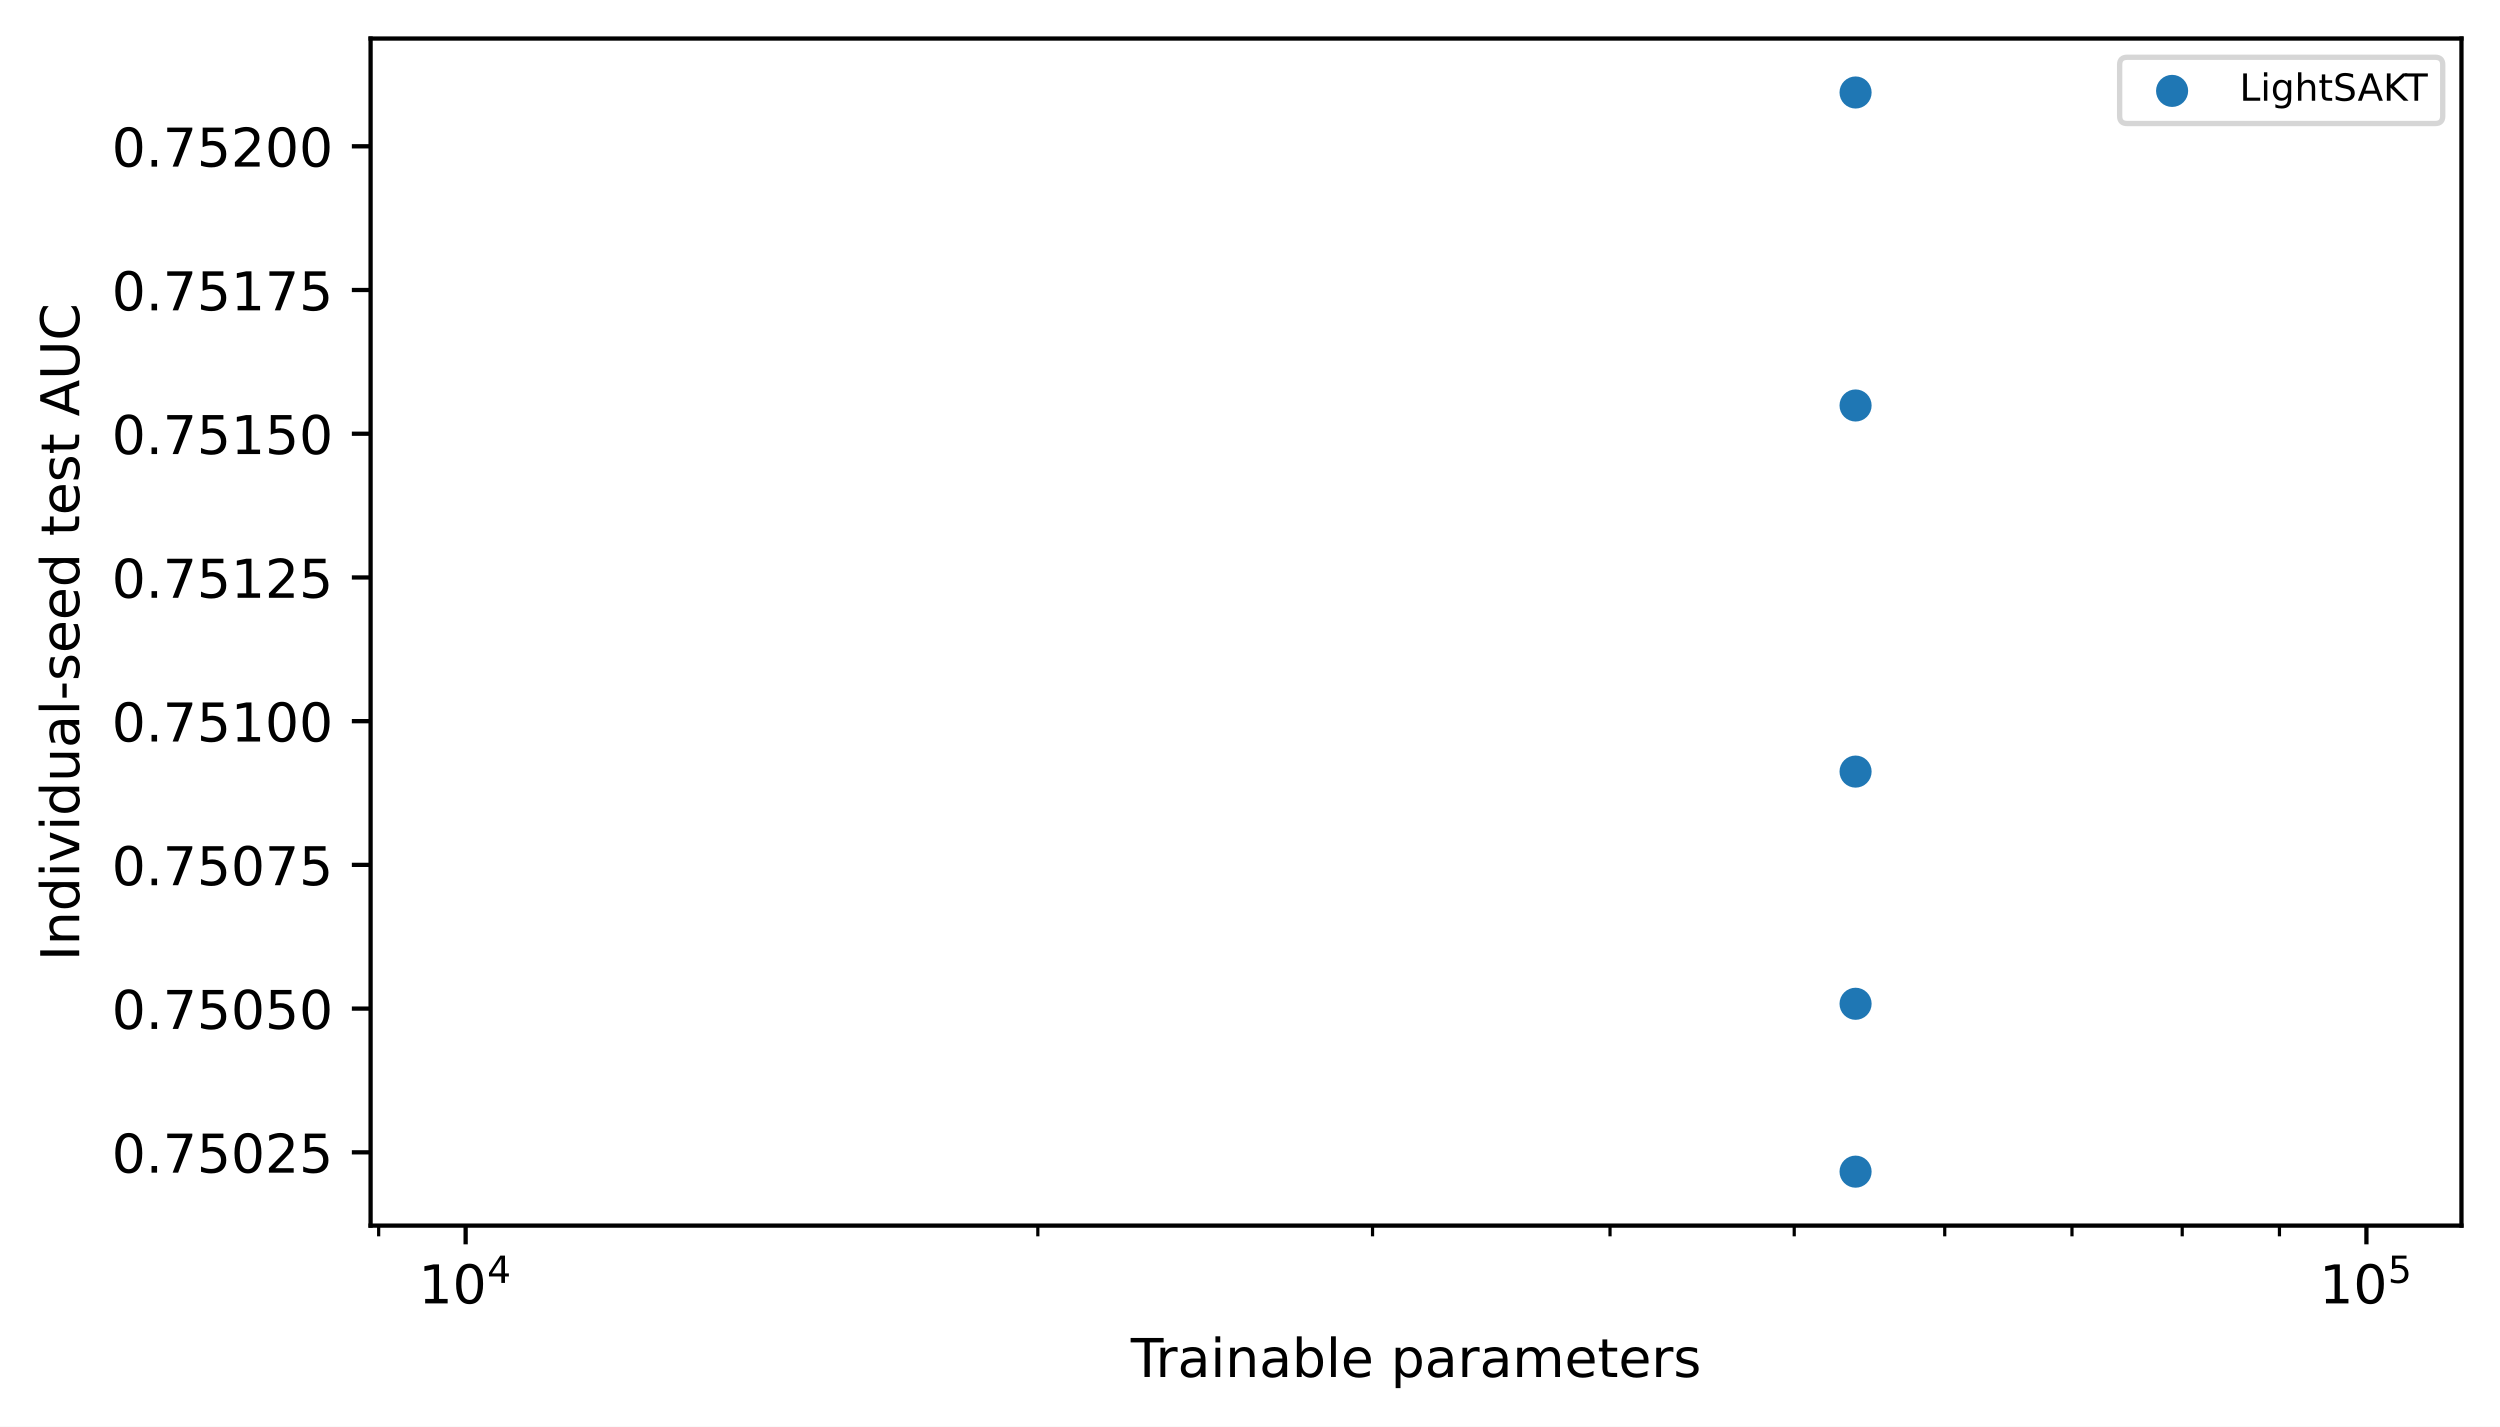
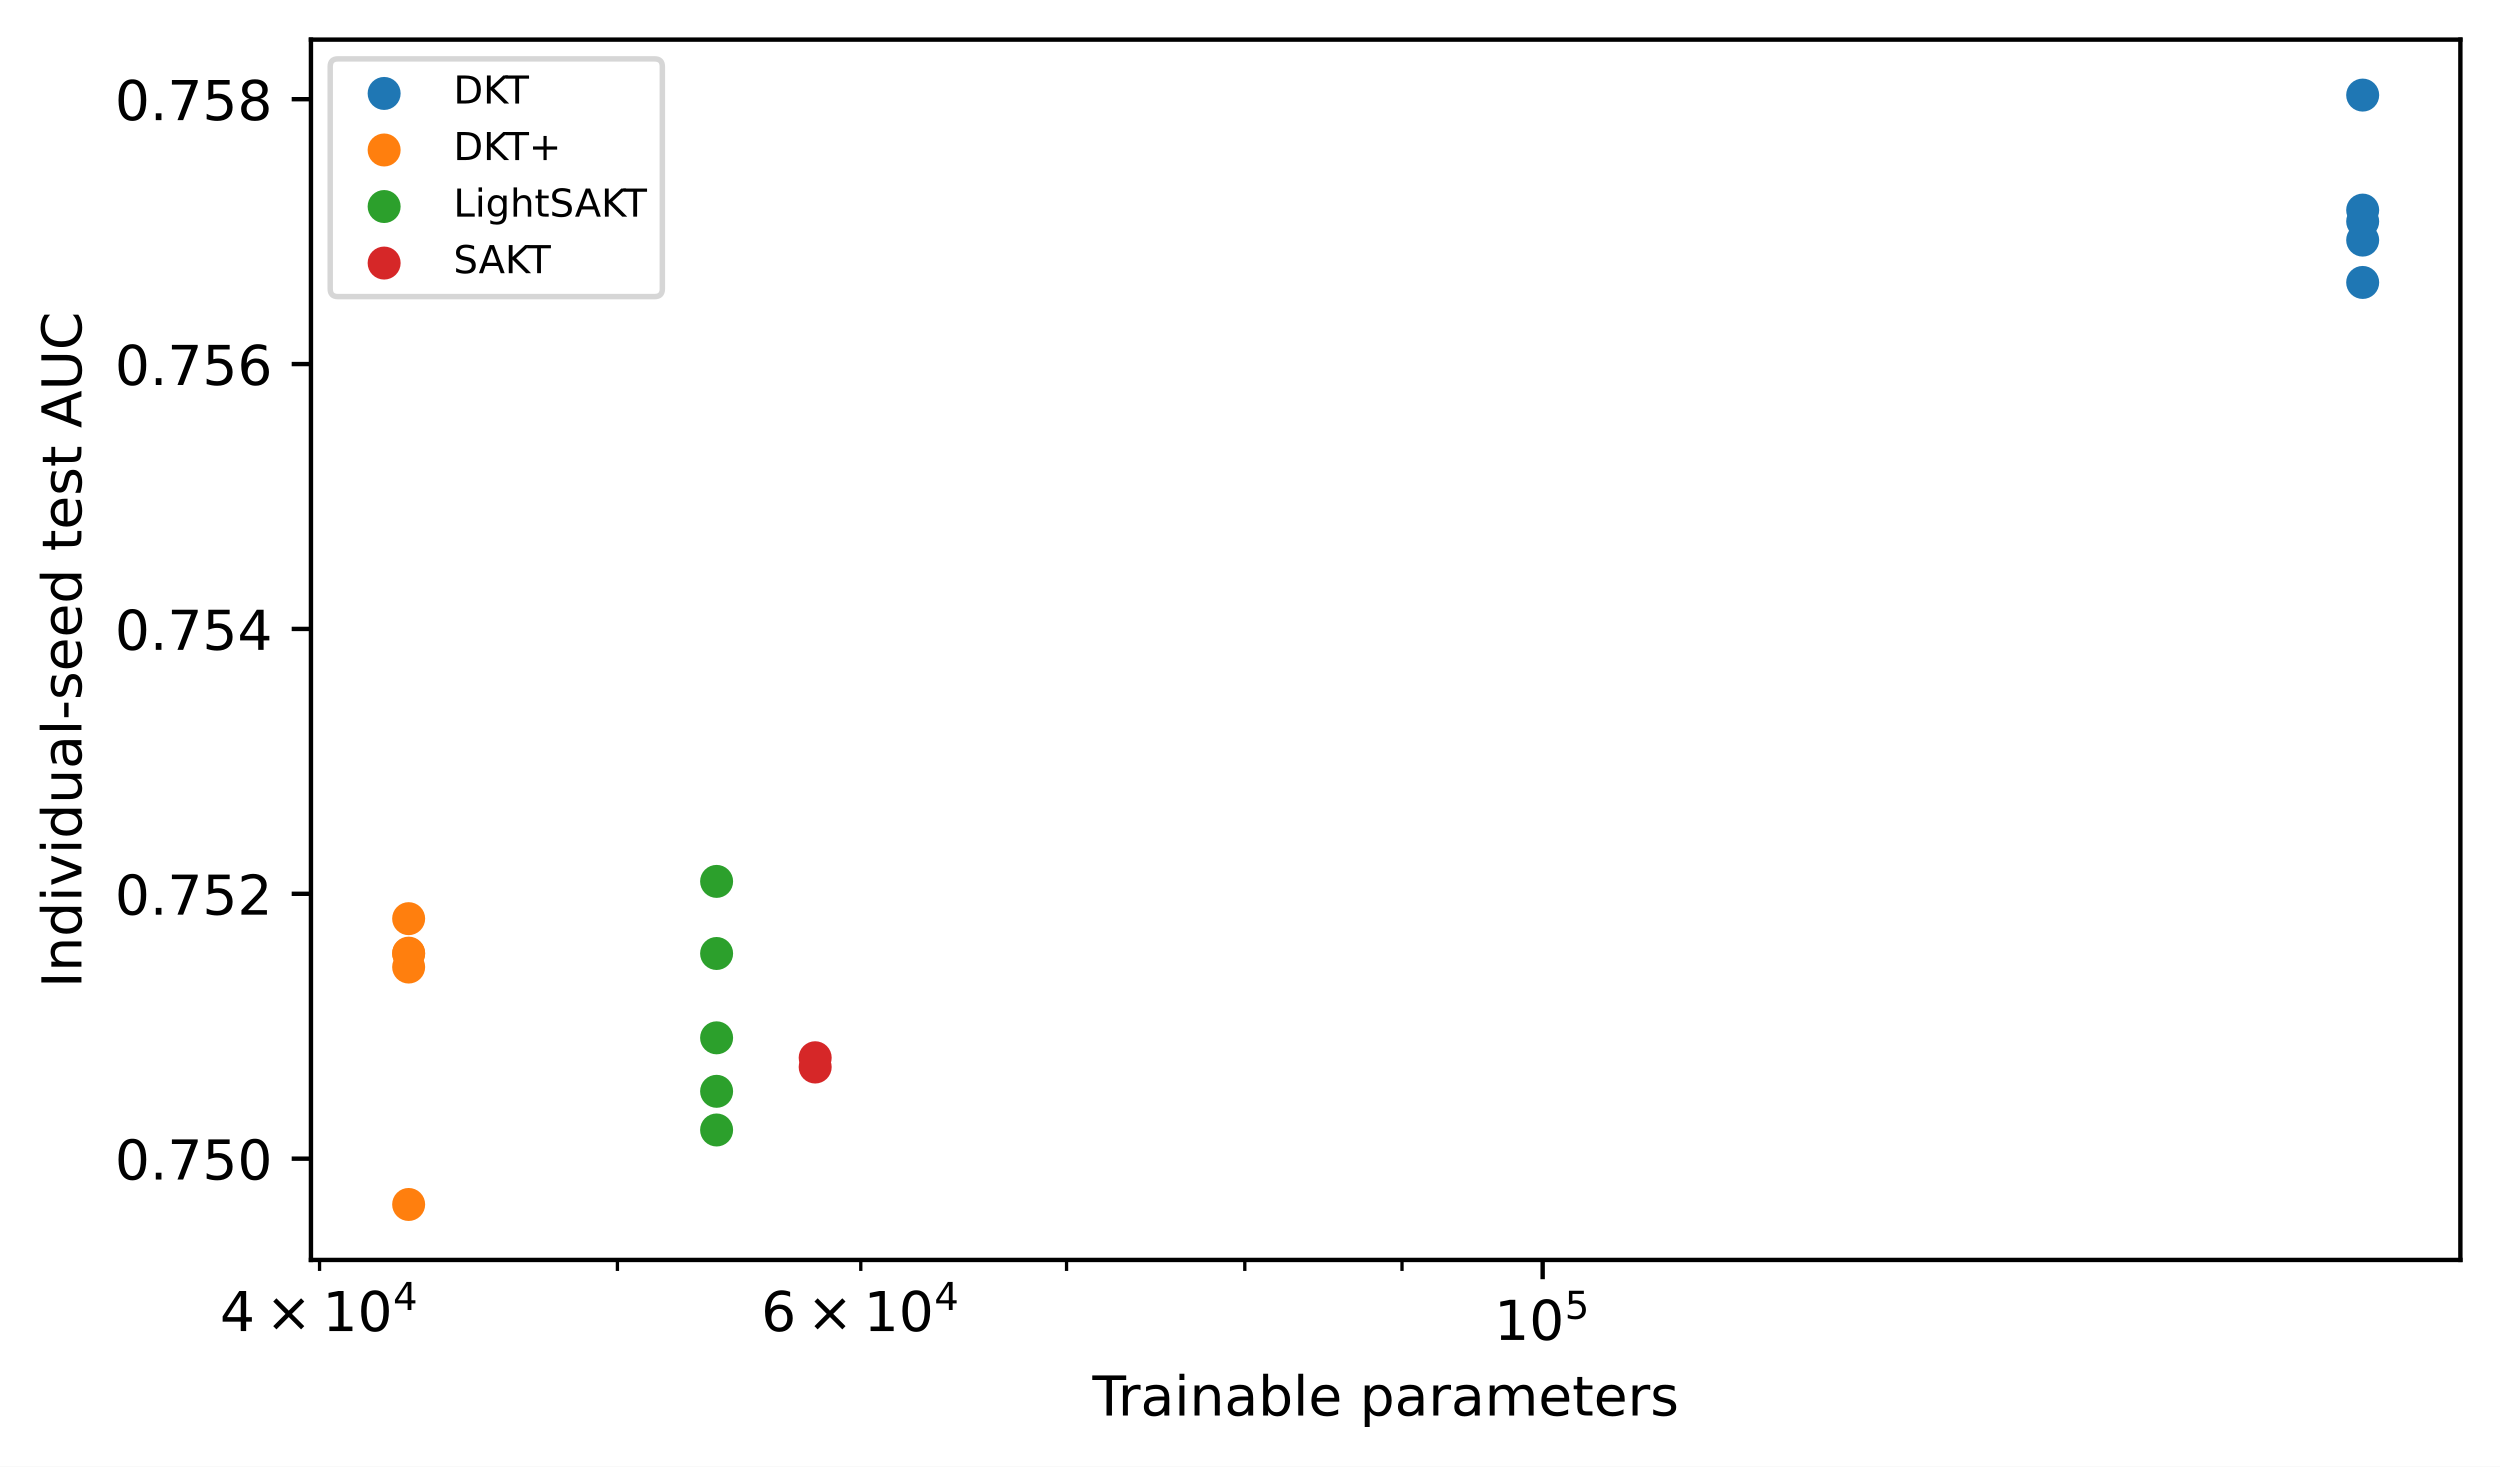
- <svg xmlns="http://www.w3.org/2000/svg" xmlns:xlink="http://www.w3.org/1999/xlink" width="467.031pt" height="266.516pt" viewBox="0 0 467.031 266.516" version="1.1">
+ <svg xmlns="http://www.w3.org/2000/svg" xmlns:xlink="http://www.w3.org/1999/xlink" width="454.306pt" height="266.516pt" viewBox="0 0 454.306 266.516" version="1.1">
  <defs>
    <style type="text/css">*{stroke-linejoin: round; stroke-linecap: butt}</style>
  </defs>
  <g id="figure_1">
    <g id="patch_1">
-       <path d="M 0 266.516  L 467.031 266.516  L 467.031 0  L 0 0  z " style="fill: #ffffff" />
+       <path d="M 0 266.516  L 454.306 266.516  L 454.306 0  L 0 0  z " style="fill: #ffffff" />
    </g>
    <g id="axes_1">
      <g id="patch_2">
-         <path d="M 69.231 228.96  L 459.831 228.96  L 459.831 7.2  L 69.231 7.2  z " style="fill: #ffffff" />
+         <path d="M 56.506 228.96  L 447.106 228.96  L 447.106 7.2  L 56.506 7.2  z " style="fill: #ffffff" />
      </g>
      <g id="PathCollection_1">
        <defs>
-           <path id="m6090d7ee4c" d="M 0 2.5  C 0.663 2.5 1.299 2.237 1.768 1.768  C 2.237 1.299 2.5 0.663 2.5 0  C 2.5 -0.663 2.237 -1.299 1.768 -1.768  C 1.299 -2.237 0.663 -2.5 0 -2.5  C -0.663 -2.5 -1.299 -2.237 -1.768 -1.768  C -2.237 -1.299 -2.5 -0.663 -2.5 0  C -2.5 0.663 -2.237 1.299 -1.768 1.768  C -1.299 2.237 -0.663 2.5 0 2.5  z " style="stroke: #1f77b4" />
+           <path id="mfbab435f60" d="M 0 2.5  C 0.663 2.5 1.299 2.237 1.768 1.768  C 2.237 1.299 2.5 0.663 2.5 0  C 2.5 -0.663 2.237 -1.299 1.768 -1.768  C 1.299 -2.237 0.663 -2.5 0 -2.5  C -0.663 -2.5 -1.299 -2.237 -1.768 -1.768  C -2.237 -1.299 -2.5 -0.663 -2.5 0  C -2.5 0.663 -2.237 1.299 -1.768 1.768  C -1.299 2.237 -0.663 2.5 0 2.5  z " style="stroke: #1f77b4" />
        </defs>
-         <g clip-path="url(#pd01a5310a4)">
-           <use xlink:href="#m6090d7ee4c" x="346.643" y="75.75" style="fill: #1f77b4; stroke: #1f77b4" />
-           <use xlink:href="#m6090d7ee4c" x="346.643" y="17.28" style="fill: #1f77b4; stroke: #1f77b4" />
-           <use xlink:href="#m6090d7ee4c" x="346.643" y="218.88" style="fill: #1f77b4; stroke: #1f77b4" />
-           <use xlink:href="#m6090d7ee4c" x="346.643" y="187.519" style="fill: #1f77b4; stroke: #1f77b4" />
-           <use xlink:href="#m6090d7ee4c" x="346.643" y="144.144" style="fill: #1f77b4; stroke: #1f77b4" />
+         <g clip-path="url(#pbedd3f8fd3)">
+           <use xlink:href="#mfbab435f60" x="429.352" y="43.633" style="fill: #1f77b4; stroke: #1f77b4" />
+           <use xlink:href="#mfbab435f60" x="429.352" y="40.242" style="fill: #1f77b4; stroke: #1f77b4" />
+           <use xlink:href="#mfbab435f60" x="429.352" y="38.179" style="fill: #1f77b4; stroke: #1f77b4" />
+           <use xlink:href="#mfbab435f60" x="429.352" y="51.328" style="fill: #1f77b4; stroke: #1f77b4" />
+           <use xlink:href="#mfbab435f60" x="429.352" y="17.28" style="fill: #1f77b4; stroke: #1f77b4" />
+         </g>
+       </g>
+       <g id="PathCollection_2">
+         <defs>
+           <path id="mbacae12f27" d="M 0 2.5  C 0.663 2.5 1.299 2.237 1.768 1.768  C 2.237 1.299 2.5 0.663 2.5 0  C 2.5 -0.663 2.237 -1.299 1.768 -1.768  C 1.299 -2.237 0.663 -2.5 0 -2.5  C -0.663 -2.5 -1.299 -2.237 -1.768 -1.768  C -2.237 -1.299 -2.5 -0.663 -2.5 0  C -2.5 0.663 -2.237 1.299 -1.768 1.768  C -1.299 2.237 -0.663 2.5 0 2.5  z " style="stroke: #ff7f0e" />
+         </defs>
+         <g clip-path="url(#pbedd3f8fd3)">
+           <use xlink:href="#mbacae12f27" x="74.261" y="173.31" style="fill: #ff7f0e; stroke: #ff7f0e" />
+           <use xlink:href="#mbacae12f27" x="74.261" y="175.735" style="fill: #ff7f0e; stroke: #ff7f0e" />
+           <use xlink:href="#mbacae12f27" x="74.261" y="218.88" style="fill: #ff7f0e; stroke: #ff7f0e" />
+           <use xlink:href="#mbacae12f27" x="74.261" y="166.941" style="fill: #ff7f0e; stroke: #ff7f0e" />
+           <use xlink:href="#mbacae12f27" x="74.261" y="173.207" style="fill: #ff7f0e; stroke: #ff7f0e" />
+         </g>
+       </g>
+       <g id="PathCollection_3">
+         <defs>
+           <path id="m1fd7dfcd92" d="M 0 2.5  C 0.663 2.5 1.299 2.237 1.768 1.768  C 2.237 1.299 2.5 0.663 2.5 0  C 2.5 -0.663 2.237 -1.299 1.768 -1.768  C 1.299 -2.237 0.663 -2.5 0 -2.5  C -0.663 -2.5 -1.299 -2.237 -1.768 -1.768  C -2.237 -1.299 -2.5 -0.663 -2.5 0  C -2.5 0.663 -2.237 1.299 -1.768 1.768  C -1.299 2.237 -0.663 2.5 0 2.5  z " style="stroke: #2ca02c" />
+         </defs>
+         <g clip-path="url(#pbedd3f8fd3)">
+           <use xlink:href="#m1fd7dfcd92" x="130.223" y="173.271" style="fill: #2ca02c; stroke: #2ca02c" />
+           <use xlink:href="#m1fd7dfcd92" x="130.223" y="160.169" style="fill: #2ca02c; stroke: #2ca02c" />
+           <use xlink:href="#m1fd7dfcd92" x="130.223" y="205.344" style="fill: #2ca02c; stroke: #2ca02c" />
+           <use xlink:href="#m1fd7dfcd92" x="130.223" y="198.317" style="fill: #2ca02c; stroke: #2ca02c" />
+           <use xlink:href="#m1fd7dfcd92" x="130.223" y="188.597" style="fill: #2ca02c; stroke: #2ca02c" />
+         </g>
+       </g>
+       <g id="PathCollection_4">
+         <defs>
+           <path id="m178b9fca23" d="M 0 2.5  C 0.663 2.5 1.299 2.237 1.768 1.768  C 2.237 1.299 2.5 0.663 2.5 0  C 2.5 -0.663 2.237 -1.299 1.768 -1.768  C 1.299 -2.237 0.663 -2.5 0 -2.5  C -0.663 -2.5 -1.299 -2.237 -1.768 -1.768  C -2.237 -1.299 -2.5 -0.663 -2.5 0  C -2.5 0.663 -2.237 1.299 -1.768 1.768  C -1.299 2.237 -0.663 2.5 0 2.5  z " style="stroke: #d62728" />
+         </defs>
+         <g clip-path="url(#pbedd3f8fd3)">
+           <use xlink:href="#m178b9fca23" x="148.137" y="193.902" style="fill: #d62728; stroke: #d62728" />
+           <use xlink:href="#m178b9fca23" x="148.137" y="192.216" style="fill: #d62728; stroke: #d62728" />
        </g>
      </g>
      <g id="matplotlib.axis_1">
        <g id="xtick_1">
          <g id="line2d_1">
            <defs>
-               <path id="m63c38b6887" d="M 0 0  L 0 3.5  " style="stroke: #000000; stroke-width: 0.8" />
-             </defs>
-             <g>
-               <use xlink:href="#m63c38b6887" x="86.986" y="228.96" style="stroke: #000000; stroke-width: 0.8" />
+               <path id="m3150264326" d="M 0 0  L 0 3.5  " style="stroke: #000000; stroke-width: 0.8" />
+             </defs>
+             <g>
+               <use xlink:href="#m3150264326" x="280.335" y="228.96" style="stroke: #000000; stroke-width: 0.8" />
            </g>
          </g>
          <g id="text_1">
-             <g transform="translate(78.18579 243.5584) scale(0.1 -0.1)">
+             <g transform="translate(271.5347 243.5584) scale(0.1 -0.1)">
              <defs>
                <path id="DejaVuSans-31" d="M 794 531  L 1825 531  L 1825 4091  L 703 3866  L 703 4441  L 1819 4666  L 2450 4666  L 2450 531  L 3481 531  L 3481 0  L 794 0  L 794 531  z " transform="scale(0.015625)" />
                <path id="DejaVuSans-30" d="M 2034 4250  Q 1547 4250 1301 3770  Q 1056 3291 1056 2328  Q 1056 1369 1301 889  Q 1547 409 2034 409  Q 2525 409 2770 889  Q 3016 1369 3016 2328  Q 3016 3291 2770 3770  Q 2525 4250 2034 4250  z M 2034 4750  Q 2819 4750 3233 4129  Q 3647 3509 3647 2328  Q 3647 1150 3233 529  Q 2819 -91 2034 -91  Q 1250 -91 836 529  Q 422 1150 422 2328  Q 422 3509 836 4129  Q 1250 4750 2034 4750  z " transform="scale(0.015625)" />
-                 <path id="DejaVuSans-34" d="M 2419 4116  L 825 1625  L 2419 1625  L 2419 4116  z M 2253 4666  L 3047 4666  L 3047 1625  L 3713 1625  L 3713 1100  L 3047 1100  L 3047 0  L 2419 0  L 2419 1100  L 313 1100  L 313 1709  L 2253 4666  z " transform="scale(0.015625)" />
-               </defs>
-               <use xlink:href="#DejaVuSans-31" transform="translate(0 0.684375)" />
-               <use xlink:href="#DejaVuSans-30" transform="translate(63.62305 0.684375)" />
-               <use xlink:href="#DejaVuSans-34" transform="translate(128.2031 38.96563) scale(0.7)" />
-             </g>
-           </g>
-         </g>
-         <g id="xtick_2">
-           <g id="line2d_2">
-             <g>
-               <use xlink:href="#m63c38b6887" x="442.077" y="228.96" style="stroke: #000000; stroke-width: 0.8" />
-             </g>
-           </g>
-           <g id="text_2">
-             <g transform="translate(433.2767 243.5584) scale(0.1 -0.1)">
-               <defs>
                <path id="DejaVuSans-35" d="M 691 4666  L 3169 4666  L 3169 4134  L 1269 4134  L 1269 2991  Q 1406 3038 1543 3061  Q 1681 3084 1819 3084  Q 2600 3084 3056 2656  Q 3513 2228 3513 1497  Q 3513 744 3044 326  Q 2575 -91 1722 -91  Q 1428 -91 1123 -41  Q 819 9 494 109  L 494 744  Q 775 591 1075 516  Q 1375 441 1709 441  Q 2250 441 2565 725  Q 2881 1009 2881 1497  Q 2881 1984 2565 2268  Q 2250 2553 1709 2553  Q 1456 2553 1204 2497  Q 953 2441 691 2322  L 691 4666  z " transform="scale(0.015625)" />
              </defs>
              <use xlink:href="#DejaVuSans-31" transform="translate(0 0.684375)" />
              <use xlink:href="#DejaVuSans-30" transform="translate(63.62305 0.684375)" />
              <use xlink:href="#DejaVuSans-35" transform="translate(128.2031 38.96563) scale(0.7)" />
            </g>
          </g>
        </g>
+         <g id="xtick_2">
+           <g id="line2d_2">
+             <defs>
+               <path id="m721f9c1bfa" d="M 0 0  L 0 2  " style="stroke: #000000; stroke-width: 0.6" />
+             </defs>
+             <g>
+               <use xlink:href="#m721f9c1bfa" x="58.07" y="228.96" style="stroke: #000000; stroke-width: 0.6" />
+             </g>
+           </g>
+           <g id="text_2">
+             <g transform="translate(39.96997 241.9584) scale(0.1 -0.1)">
+               <defs>
+                 <path id="DejaVuSans-34" d="M 2419 4116  L 825 1625  L 2419 1625  L 2419 4116  z M 2253 4666  L 3047 4666  L 3047 1625  L 3713 1625  L 3713 1100  L 3047 1100  L 3047 0  L 2419 0  L 2419 1100  L 313 1100  L 313 1709  L 2253 4666  z " transform="scale(0.015625)" />
+                 <path id="DejaVuSans-d7" d="M 4488 3438  L 3059 2003  L 4488 575  L 4116 197  L 2681 1631  L 1247 197  L 878 575  L 2303 2003  L 878 3438  L 1247 3816  L 2681 2381  L 4116 3816  L 4488 3438  z " transform="scale(0.015625)" />
+               </defs>
+               <use xlink:href="#DejaVuSans-34" transform="translate(0 0.684375)" />
+               <use xlink:href="#DejaVuSans-d7" transform="translate(83.10547 0.684375)" />
+               <use xlink:href="#DejaVuSans-31" transform="translate(186.377 0.684375)" />
+               <use xlink:href="#DejaVuSans-30" transform="translate(250 0.684375)" />
+               <use xlink:href="#DejaVuSans-34" transform="translate(314.5801 38.96563) scale(0.7)" />
+             </g>
+           </g>
+         </g>
        <g id="xtick_3">
          <g id="line2d_3">
-             <defs>
-               <path id="m27be808887" d="M 0 0  L 0 2  " style="stroke: #000000; stroke-width: 0.6" />
-             </defs>
-             <g>
-               <use xlink:href="#m27be808887" x="70.738" y="228.96" style="stroke: #000000; stroke-width: 0.6" />
+             <g>
+               <use xlink:href="#m721f9c1bfa" x="112.198" y="228.96" style="stroke: #000000; stroke-width: 0.6" />
            </g>
          </g>
        </g>
        <g id="xtick_4">
          <g id="line2d_4">
            <g>
-               <use xlink:href="#m27be808887" x="193.879" y="228.96" style="stroke: #000000; stroke-width: 0.6" />
+               <use xlink:href="#m721f9c1bfa" x="156.424" y="228.96" style="stroke: #000000; stroke-width: 0.6" />
+             </g>
+           </g>
+           <g id="text_3">
+             <g transform="translate(138.3237 241.9584) scale(0.1 -0.1)">
+               <defs>
+                 <path id="DejaVuSans-36" d="M 2113 2584  Q 1688 2584 1439 2293  Q 1191 2003 1191 1497  Q 1191 994 1439 701  Q 1688 409 2113 409  Q 2538 409 2786 701  Q 3034 994 3034 1497  Q 3034 2003 2786 2293  Q 2538 2584 2113 2584  z M 3366 4563  L 3366 3988  Q 3128 4100 2886 4159  Q 2644 4219 2406 4219  Q 1781 4219 1451 3797  Q 1122 3375 1075 2522  Q 1259 2794 1537 2939  Q 1816 3084 2150 3084  Q 2853 3084 3261 2657  Q 3669 2231 3669 1497  Q 3669 778 3244 343  Q 2819 -91 2113 -91  Q 1303 -91 875 529  Q 447 1150 447 2328  Q 447 3434 972 4092  Q 1497 4750 2381 4750  Q 2619 4750 2861 4703  Q 3103 4656 3366 4563  z " transform="scale(0.015625)" />
+               </defs>
+               <use xlink:href="#DejaVuSans-36" transform="translate(0 0.684375)" />
+               <use xlink:href="#DejaVuSans-d7" transform="translate(83.10547 0.684375)" />
+               <use xlink:href="#DejaVuSans-31" transform="translate(186.377 0.684375)" />
+               <use xlink:href="#DejaVuSans-30" transform="translate(250 0.684375)" />
+               <use xlink:href="#DejaVuSans-34" transform="translate(314.5801 38.96563) scale(0.7)" />
            </g>
          </g>
        </g>
        <g id="xtick_5">
          <g id="line2d_5">
            <g>
-               <use xlink:href="#m27be808887" x="256.407" y="228.96" style="stroke: #000000; stroke-width: 0.6" />
+               <use xlink:href="#m721f9c1bfa" x="193.816" y="228.96" style="stroke: #000000; stroke-width: 0.6" />
            </g>
          </g>
        </g>
        <g id="xtick_6">
          <g id="line2d_6">
            <g>
-               <use xlink:href="#m27be808887" x="300.772" y="228.96" style="stroke: #000000; stroke-width: 0.6" />
+               <use xlink:href="#m721f9c1bfa" x="226.207" y="228.96" style="stroke: #000000; stroke-width: 0.6" />
            </g>
          </g>
        </g>
        <g id="xtick_7">
          <g id="line2d_7">
            <g>
-               <use xlink:href="#m27be808887" x="335.184" y="228.96" style="stroke: #000000; stroke-width: 0.6" />
-             </g>
-           </g>
-         </g>
-         <g id="xtick_8">
-           <g id="line2d_8">
-             <g>
-               <use xlink:href="#m27be808887" x="363.3" y="228.96" style="stroke: #000000; stroke-width: 0.6" />
-             </g>
-           </g>
-         </g>
-         <g id="xtick_9">
-           <g id="line2d_9">
-             <g>
-               <use xlink:href="#m27be808887" x="387.072" y="228.96" style="stroke: #000000; stroke-width: 0.6" />
-             </g>
-           </g>
-         </g>
-         <g id="xtick_10">
-           <g id="line2d_10">
-             <g>
-               <use xlink:href="#m27be808887" x="407.665" y="228.96" style="stroke: #000000; stroke-width: 0.6" />
-             </g>
-           </g>
-         </g>
-         <g id="xtick_11">
-           <g id="line2d_11">
-             <g>
-               <use xlink:href="#m27be808887" x="425.829" y="228.96" style="stroke: #000000; stroke-width: 0.6" />
-             </g>
-           </g>
-         </g>
-         <g id="text_3">
-           <g transform="translate(211.243 257.2366) scale(0.1 -0.1)">
+               <use xlink:href="#m721f9c1bfa" x="254.777" y="228.96" style="stroke: #000000; stroke-width: 0.6" />
+             </g>
+           </g>
+         </g>
+         <g id="text_4">
+           <g transform="translate(198.518 257.2366) scale(0.1 -0.1)">
            <defs>
              <path id="DejaVuSans-54" d="M -19 4666  L 3928 4666  L 3928 4134  L 2272 4134  L 2272 0  L 1638 0  L 1638 4134  L -19 4134  L -19 4666  z " transform="scale(0.015625)" />
              <path id="DejaVuSans-72" d="M 2631 2963  Q 2534 3019 2420 3045  Q 2306 3072 2169 3072  Q 1681 3072 1420 2755  Q 1159 2438 1159 1844  L 1159 0  L 581 0  L 581 3500  L 1159 3500  L 1159 2956  Q 1341 3275 1631 3429  Q 1922 3584 2338 3584  Q 2397 3584 2469 3576  Q 2541 3569 2628 3553  L 2631 2963  z " transform="scale(0.015625)" />
              <path id="DejaVuSans-61" d="M 2194 1759  Q 1497 1759 1228 1600  Q 959 1441 959 1056  Q 959 750 1161 570  Q 1363 391 1709 391  Q 2188 391 2477 730  Q 2766 1069 2766 1631  L 2766 1759  L 2194 1759  z M 3341 1997  L 3341 0  L 2766 0  L 2766 531  Q 2569 213 2275 61  Q 1981 -91 1556 -91  Q 1019 -91 701 211  Q 384 513 384 1019  Q 384 1609 779 1909  Q 1175 2209 1959 2209  L 2766 2209  L 2766 2266  Q 2766 2663 2505 2880  Q 2244 3097 1772 3097  Q 1472 3097 1187 3025  Q 903 2953 641 2809  L 641 3341  Q 956 3463 1253 3523  Q 1550 3584 1831 3584  Q 2591 3584 2966 3190  Q 3341 2797 3341 1997  z " transform="scale(0.015625)" />
              <path id="DejaVuSans-69" d="M 603 3500  L 1178 3500  L 1178 0  L 603 0  L 603 3500  z M 603 4863  L 1178 4863  L 1178 4134  L 603 4134  L 603 4863  z " transform="scale(0.015625)" />
              <path id="DejaVuSans-6e" d="M 3513 2113  L 3513 0  L 2938 0  L 2938 2094  Q 2938 2591 2744 2837  Q 2550 3084 2163 3084  Q 1697 3084 1428 2787  Q 1159 2491 1159 1978  L 1159 0  L 581 0  L 581 3500  L 1159 3500  L 1159 2956  Q 1366 3272 1645 3428  Q 1925 3584 2291 3584  Q 2894 3584 3203 3211  Q 3513 2838 3513 2113  z " transform="scale(0.015625)" />
              <path id="DejaVuSans-62" d="M 3116 1747  Q 3116 2381 2855 2742  Q 2594 3103 2138 3103  Q 1681 3103 1420 2742  Q 1159 2381 1159 1747  Q 1159 1113 1420 752  Q 1681 391 2138 391  Q 2594 391 2855 752  Q 3116 1113 3116 1747  z M 1159 2969  Q 1341 3281 1617 3432  Q 1894 3584 2278 3584  Q 2916 3584 3314 3078  Q 3713 2572 3713 1747  Q 3713 922 3314 415  Q 2916 -91 2278 -91  Q 1894 -91 1617 61  Q 1341 213 1159 525  L 1159 0  L 581 0  L 581 4863  L 1159 4863  L 1159 2969  z " transform="scale(0.015625)" />
              <path id="DejaVuSans-6c" d="M 603 4863  L 1178 4863  L 1178 0  L 603 0  L 603 4863  z " transform="scale(0.015625)" />
              <path id="DejaVuSans-65" d="M 3597 1894  L 3597 1613  L 953 1613  Q 991 1019 1311 708  Q 1631 397 2203 397  Q 2534 397 2845 478  Q 3156 559 3463 722  L 3463 178  Q 3153 47 2828 -22  Q 2503 -91 2169 -91  Q 1331 -91 842 396  Q 353 884 353 1716  Q 353 2575 817 3079  Q 1281 3584 2069 3584  Q 2775 3584 3186 3129  Q 3597 2675 3597 1894  z M 3022 2063  Q 3016 2534 2758 2815  Q 2500 3097 2075 3097  Q 1594 3097 1305 2825  Q 1016 2553 972 2059  L 3022 2063  z " transform="scale(0.015625)" />
              <path id="DejaVuSans-20" transform="scale(0.015625)" />
              <path id="DejaVuSans-70" d="M 1159 525  L 1159 -1331  L 581 -1331  L 581 3500  L 1159 3500  L 1159 2969  Q 1341 3281 1617 3432  Q 1894 3584 2278 3584  Q 2916 3584 3314 3078  Q 3713 2572 3713 1747  Q 3713 922 3314 415  Q 2916 -91 2278 -91  Q 1894 -91 1617 61  Q 1341 213 1159 525  z M 3116 1747  Q 3116 2381 2855 2742  Q 2594 3103 2138 3103  Q 1681 3103 1420 2742  Q 1159 2381 1159 1747  Q 1159 1113 1420 752  Q 1681 391 2138 391  Q 2594 391 2855 752  Q 3116 1113 3116 1747  z " transform="scale(0.015625)" />
              <path id="DejaVuSans-6d" d="M 3328 2828  Q 3544 3216 3844 3400  Q 4144 3584 4550 3584  Q 5097 3584 5394 3201  Q 5691 2819 5691 2113  L 5691 0  L 5113 0  L 5113 2094  Q 5113 2597 4934 2840  Q 4756 3084 4391 3084  Q 3944 3084 3684 2787  Q 3425 2491 3425 1978  L 3425 0  L 2847 0  L 2847 2094  Q 2847 2600 2669 2842  Q 2491 3084 2119 3084  Q 1678 3084 1418 2786  Q 1159 2488 1159 1978  L 1159 0  L 581 0  L 581 3500  L 1159 3500  L 1159 2956  Q 1356 3278 1631 3431  Q 1906 3584 2284 3584  Q 2666 3584 2933 3390  Q 3200 3197 3328 2828  z " transform="scale(0.015625)" />
              <path id="DejaVuSans-74" d="M 1172 4494  L 1172 3500  L 2356 3500  L 2356 3053  L 1172 3053  L 1172 1153  Q 1172 725 1289 603  Q 1406 481 1766 481  L 2356 481  L 2356 0  L 1766 0  Q 1100 0 847 248  Q 594 497 594 1153  L 594 3053  L 172 3053  L 172 3500  L 594 3500  L 594 4494  L 1172 4494  z " transform="scale(0.015625)" />
              <path id="DejaVuSans-73" d="M 2834 3397  L 2834 2853  Q 2591 2978 2328 3040  Q 2066 3103 1784 3103  Q 1356 3103 1142 2972  Q 928 2841 928 2578  Q 928 2378 1081 2264  Q 1234 2150 1697 2047  L 1894 2003  Q 2506 1872 2764 1633  Q 3022 1394 3022 966  Q 3022 478 2636 193  Q 2250 -91 1575 -91  Q 1294 -91 989 -36  Q 684 19 347 128  L 347 722  Q 666 556 975 473  Q 1284 391 1588 391  Q 1994 391 2212 530  Q 2431 669 2431 922  Q 2431 1156 2273 1281  Q 2116 1406 1581 1522  L 1381 1569  Q 847 1681 609 1914  Q 372 2147 372 2553  Q 372 3047 722 3315  Q 1072 3584 1716 3584  Q 2034 3584 2315 3537  Q 2597 3491 2834 3397  z " transform="scale(0.015625)" />
            </defs>
            <use xlink:href="#DejaVuSans-54" />
            <use xlink:href="#DejaVuSans-72" x="46.334" />
            <use xlink:href="#DejaVuSans-61" x="87.447" />
            <use xlink:href="#DejaVuSans-69" x="148.727" />
            <use xlink:href="#DejaVuSans-6e" x="176.51" />
            <use xlink:href="#DejaVuSans-61" x="239.889" />
            <use xlink:href="#DejaVuSans-62" x="301.168" />
            <use xlink:href="#DejaVuSans-6c" x="364.645" />
            <use xlink:href="#DejaVuSans-65" x="392.428" />
            <use xlink:href="#DejaVuSans-20" x="453.951" />
            <use xlink:href="#DejaVuSans-70" x="485.738" />
            <use xlink:href="#DejaVuSans-61" x="549.215" />
            <use xlink:href="#DejaVuSans-72" x="610.494" />
            <use xlink:href="#DejaVuSans-61" x="651.607" />
            <use xlink:href="#DejaVuSans-6d" x="712.887" />
            <use xlink:href="#DejaVuSans-65" x="810.299" />
            <use xlink:href="#DejaVuSans-74" x="871.822" />
            <use xlink:href="#DejaVuSans-65" x="911.031" />
            <use xlink:href="#DejaVuSans-72" x="972.555" />
            <use xlink:href="#DejaVuSans-73" x="1013.668" />
          </g>
        </g>
      </g>
      <g id="matplotlib.axis_2">
        <g id="ytick_1">
-           <g id="line2d_12">
-             <defs>
-               <path id="mb9238c7537" d="M 0 0  L -3.5 0  " style="stroke: #000000; stroke-width: 0.8" />
-             </defs>
-             <g>
-               <use xlink:href="#mb9238c7537" x="69.231" y="215.267" style="stroke: #000000; stroke-width: 0.8" />
-             </g>
-           </g>
-           <g id="text_4">
-             <g transform="translate(20.87813 219.0658) scale(0.1 -0.1)">
+           <g id="line2d_8">
+             <defs>
+               <path id="m47ef51b74a" d="M 0 0  L -3.5 0  " style="stroke: #000000; stroke-width: 0.8" />
+             </defs>
+             <g>
+               <use xlink:href="#m47ef51b74a" x="56.506" y="210.551" style="stroke: #000000; stroke-width: 0.8" />
+             </g>
+           </g>
+           <g id="text_5">
+             <g transform="translate(20.87813 214.3498) scale(0.1 -0.1)">
              <defs>
                <path id="DejaVuSans-2e" d="M 684 794  L 1344 794  L 1344 0  L 684 0  L 684 794  z " transform="scale(0.015625)" />
                <path id="DejaVuSans-37" d="M 525 4666  L 3525 4666  L 3525 4397  L 1831 0  L 1172 0  L 2766 4134  L 525 4134  L 525 4666  z " transform="scale(0.015625)" />
-                 <path id="DejaVuSans-32" d="M 1228 531  L 3431 531  L 3431 0  L 469 0  L 469 531  Q 828 903 1448 1529  Q 2069 2156 2228 2338  Q 2531 2678 2651 2914  Q 2772 3150 2772 3378  Q 2772 3750 2511 3984  Q 2250 4219 1831 4219  Q 1534 4219 1204 4116  Q 875 4013 500 3803  L 500 4441  Q 881 4594 1212 4672  Q 1544 4750 1819 4750  Q 2544 4750 2975 4387  Q 3406 4025 3406 3419  Q 3406 3131 3298 2873  Q 3191 2616 2906 2266  Q 2828 2175 2409 1742  Q 1991 1309 1228 531  z " transform="scale(0.015625)" />
              </defs>
              <use xlink:href="#DejaVuSans-30" />
              <use xlink:href="#DejaVuSans-2e" x="63.623" />
              <use xlink:href="#DejaVuSans-37" x="95.41" />
              <use xlink:href="#DejaVuSans-35" x="159.033" />
              <use xlink:href="#DejaVuSans-30" x="222.656" />
-               <use xlink:href="#DejaVuSans-32" x="286.279" />
-               <use xlink:href="#DejaVuSans-35" x="349.902" />
            </g>
          </g>
        </g>
        <g id="ytick_2">
-           <g id="line2d_13">
-             <g>
-               <use xlink:href="#mb9238c7537" x="69.231" y="188.418" style="stroke: #000000; stroke-width: 0.8" />
-             </g>
-           </g>
-           <g id="text_5">
-             <g transform="translate(20.87813 192.2177) scale(0.1 -0.1)">
-               <use xlink:href="#DejaVuSans-30" />
-               <use xlink:href="#DejaVuSans-2e" x="63.623" />
-               <use xlink:href="#DejaVuSans-37" x="95.41" />
-               <use xlink:href="#DejaVuSans-35" x="159.033" />
-               <use xlink:href="#DejaVuSans-30" x="222.656" />
-               <use xlink:href="#DejaVuSans-35" x="286.279" />
-               <use xlink:href="#DejaVuSans-30" x="349.902" />
-             </g>
-           </g>
-         </g>
-         <g id="ytick_3">
-           <g id="line2d_14">
-             <g>
-               <use xlink:href="#mb9238c7537" x="69.231" y="161.57" style="stroke: #000000; stroke-width: 0.8" />
+           <g id="line2d_9">
+             <g>
+               <use xlink:href="#m47ef51b74a" x="56.506" y="162.421" style="stroke: #000000; stroke-width: 0.8" />
            </g>
          </g>
          <g id="text_6">
-             <g transform="translate(20.87813 165.3696) scale(0.1 -0.1)">
-               <use xlink:href="#DejaVuSans-30" />
-               <use xlink:href="#DejaVuSans-2e" x="63.623" />
-               <use xlink:href="#DejaVuSans-37" x="95.41" />
-               <use xlink:href="#DejaVuSans-35" x="159.033" />
-               <use xlink:href="#DejaVuSans-30" x="222.656" />
-               <use xlink:href="#DejaVuSans-37" x="286.279" />
-               <use xlink:href="#DejaVuSans-35" x="349.902" />
-             </g>
-           </g>
-         </g>
-         <g id="ytick_4">
-           <g id="line2d_15">
-             <g>
-               <use xlink:href="#mb9238c7537" x="69.231" y="134.722" style="stroke: #000000; stroke-width: 0.8" />
-             </g>
-           </g>
-           <g id="text_7">
-             <g transform="translate(20.87813 138.5215) scale(0.1 -0.1)">
-               <use xlink:href="#DejaVuSans-30" />
-               <use xlink:href="#DejaVuSans-2e" x="63.623" />
-               <use xlink:href="#DejaVuSans-37" x="95.41" />
-               <use xlink:href="#DejaVuSans-35" x="159.033" />
-               <use xlink:href="#DejaVuSans-31" x="222.656" />
-               <use xlink:href="#DejaVuSans-30" x="286.279" />
-               <use xlink:href="#DejaVuSans-30" x="349.902" />
-             </g>
-           </g>
-         </g>
-         <g id="ytick_5">
-           <g id="line2d_16">
-             <g>
-               <use xlink:href="#mb9238c7537" x="69.231" y="107.874" style="stroke: #000000; stroke-width: 0.8" />
-             </g>
-           </g>
-           <g id="text_8">
-             <g transform="translate(20.87813 111.6734) scale(0.1 -0.1)">
-               <use xlink:href="#DejaVuSans-30" />
-               <use xlink:href="#DejaVuSans-2e" x="63.623" />
-               <use xlink:href="#DejaVuSans-37" x="95.41" />
-               <use xlink:href="#DejaVuSans-35" x="159.033" />
-               <use xlink:href="#DejaVuSans-31" x="222.656" />
-               <use xlink:href="#DejaVuSans-32" x="286.279" />
-               <use xlink:href="#DejaVuSans-35" x="349.902" />
-             </g>
-           </g>
-         </g>
-         <g id="ytick_6">
-           <g id="line2d_17">
-             <g>
-               <use xlink:href="#mb9238c7537" x="69.231" y="81.026" style="stroke: #000000; stroke-width: 0.8" />
-             </g>
-           </g>
-           <g id="text_9">
-             <g transform="translate(20.87813 84.82524) scale(0.1 -0.1)">
-               <use xlink:href="#DejaVuSans-30" />
-               <use xlink:href="#DejaVuSans-2e" x="63.623" />
-               <use xlink:href="#DejaVuSans-37" x="95.41" />
-               <use xlink:href="#DejaVuSans-35" x="159.033" />
-               <use xlink:href="#DejaVuSans-31" x="222.656" />
-               <use xlink:href="#DejaVuSans-35" x="286.279" />
-               <use xlink:href="#DejaVuSans-30" x="349.902" />
-             </g>
-           </g>
-         </g>
-         <g id="ytick_7">
-           <g id="line2d_18">
-             <g>
-               <use xlink:href="#mb9238c7537" x="69.231" y="54.178" style="stroke: #000000; stroke-width: 0.8" />
-             </g>
-           </g>
-           <g id="text_10">
-             <g transform="translate(20.87813 57.97712) scale(0.1 -0.1)">
-               <use xlink:href="#DejaVuSans-30" />
-               <use xlink:href="#DejaVuSans-2e" x="63.623" />
-               <use xlink:href="#DejaVuSans-37" x="95.41" />
-               <use xlink:href="#DejaVuSans-35" x="159.033" />
-               <use xlink:href="#DejaVuSans-31" x="222.656" />
-               <use xlink:href="#DejaVuSans-37" x="286.279" />
-               <use xlink:href="#DejaVuSans-35" x="349.902" />
-             </g>
-           </g>
-         </g>
-         <g id="ytick_8">
-           <g id="line2d_19">
-             <g>
-               <use xlink:href="#mb9238c7537" x="69.231" y="27.33" style="stroke: #000000; stroke-width: 0.8" />
-             </g>
-           </g>
-           <g id="text_11">
-             <g transform="translate(20.87813 31.12901) scale(0.1 -0.1)">
+             <g transform="translate(20.87813 166.2203) scale(0.1 -0.1)">
+               <defs>
+                 <path id="DejaVuSans-32" d="M 1228 531  L 3431 531  L 3431 0  L 469 0  L 469 531  Q 828 903 1448 1529  Q 2069 2156 2228 2338  Q 2531 2678 2651 2914  Q 2772 3150 2772 3378  Q 2772 3750 2511 3984  Q 2250 4219 1831 4219  Q 1534 4219 1204 4116  Q 875 4013 500 3803  L 500 4441  Q 881 4594 1212 4672  Q 1544 4750 1819 4750  Q 2544 4750 2975 4387  Q 3406 4025 3406 3419  Q 3406 3131 3298 2873  Q 3191 2616 2906 2266  Q 2828 2175 2409 1742  Q 1991 1309 1228 531  z " transform="scale(0.015625)" />
+               </defs>
              <use xlink:href="#DejaVuSans-30" />
              <use xlink:href="#DejaVuSans-2e" x="63.623" />
              <use xlink:href="#DejaVuSans-37" x="95.41" />
              <use xlink:href="#DejaVuSans-35" x="159.033" />
              <use xlink:href="#DejaVuSans-32" x="222.656" />
-               <use xlink:href="#DejaVuSans-30" x="286.279" />
-               <use xlink:href="#DejaVuSans-30" x="349.902" />
-             </g>
-           </g>
-         </g>
-         <g id="text_12">
+             </g>
+           </g>
+         </g>
+         <g id="ytick_3">
+           <g id="line2d_10">
+             <g>
+               <use xlink:href="#m47ef51b74a" x="56.506" y="114.291" style="stroke: #000000; stroke-width: 0.8" />
+             </g>
+           </g>
+           <g id="text_7">
+             <g transform="translate(20.87813 118.0907) scale(0.1 -0.1)">
+               <use xlink:href="#DejaVuSans-30" />
+               <use xlink:href="#DejaVuSans-2e" x="63.623" />
+               <use xlink:href="#DejaVuSans-37" x="95.41" />
+               <use xlink:href="#DejaVuSans-35" x="159.033" />
+               <use xlink:href="#DejaVuSans-34" x="222.656" />
+             </g>
+           </g>
+         </g>
+         <g id="ytick_4">
+           <g id="line2d_11">
+             <g>
+               <use xlink:href="#m47ef51b74a" x="56.506" y="66.162" style="stroke: #000000; stroke-width: 0.8" />
+             </g>
+           </g>
+           <g id="text_8">
+             <g transform="translate(20.87813 69.96111) scale(0.1 -0.1)">
+               <use xlink:href="#DejaVuSans-30" />
+               <use xlink:href="#DejaVuSans-2e" x="63.623" />
+               <use xlink:href="#DejaVuSans-37" x="95.41" />
+               <use xlink:href="#DejaVuSans-35" x="159.033" />
+               <use xlink:href="#DejaVuSans-36" x="222.656" />
+             </g>
+           </g>
+         </g>
+         <g id="ytick_5">
+           <g id="line2d_12">
+             <g>
+               <use xlink:href="#m47ef51b74a" x="56.506" y="18.032" style="stroke: #000000; stroke-width: 0.8" />
+             </g>
+           </g>
+           <g id="text_9">
+             <g transform="translate(20.87813 21.83154) scale(0.1 -0.1)">
+               <defs>
+                 <path id="DejaVuSans-38" d="M 2034 2216  Q 1584 2216 1326 1975  Q 1069 1734 1069 1313  Q 1069 891 1326 650  Q 1584 409 2034 409  Q 2484 409 2743 651  Q 3003 894 3003 1313  Q 3003 1734 2745 1975  Q 2488 2216 2034 2216  z M 1403 2484  Q 997 2584 770 2862  Q 544 3141 544 3541  Q 544 4100 942 4425  Q 1341 4750 2034 4750  Q 2731 4750 3128 4425  Q 3525 4100 3525 3541  Q 3525 3141 3298 2862  Q 3072 2584 2669 2484  Q 3125 2378 3379 2068  Q 3634 1759 3634 1313  Q 3634 634 3220 271  Q 2806 -91 2034 -91  Q 1263 -91 848 271  Q 434 634 434 1313  Q 434 1759 690 2068  Q 947 2378 1403 2484  z M 1172 3481  Q 1172 3119 1398 2916  Q 1625 2713 2034 2713  Q 2441 2713 2670 2916  Q 2900 3119 2900 3481  Q 2900 3844 2670 4047  Q 2441 4250 2034 4250  Q 1625 4250 1398 4047  Q 1172 3844 1172 3481  z " transform="scale(0.015625)" />
+               </defs>
+               <use xlink:href="#DejaVuSans-30" />
+               <use xlink:href="#DejaVuSans-2e" x="63.623" />
+               <use xlink:href="#DejaVuSans-37" x="95.41" />
+               <use xlink:href="#DejaVuSans-35" x="159.033" />
+               <use xlink:href="#DejaVuSans-38" x="222.656" />
+             </g>
+           </g>
+         </g>
+         <g id="text_10">
          <g transform="translate(14.79844 179.5183) rotate(-90) scale(0.1 -0.1)">
            <defs>
              <path id="DejaVuSans-49" d="M 628 4666  L 1259 4666  L 1259 0  L 628 0  L 628 4666  z " transform="scale(0.015625)" />
              <path id="DejaVuSans-64" d="M 2906 2969  L 2906 4863  L 3481 4863  L 3481 0  L 2906 0  L 2906 525  Q 2725 213 2448 61  Q 2172 -91 1784 -91  Q 1150 -91 751 415  Q 353 922 353 1747  Q 353 2572 751 3078  Q 1150 3584 1784 3584  Q 2172 3584 2448 3432  Q 2725 3281 2906 2969  z M 947 1747  Q 947 1113 1208 752  Q 1469 391 1925 391  Q 2381 391 2643 752  Q 2906 1113 2906 1747  Q 2906 2381 2643 2742  Q 2381 3103 1925 3103  Q 1469 3103 1208 2742  Q 947 2381 947 1747  z " transform="scale(0.015625)" />
              <path id="DejaVuSans-76" d="M 191 3500  L 800 3500  L 1894 563  L 2988 3500  L 3597 3500  L 2284 0  L 1503 0  L 191 3500  z " transform="scale(0.015625)" />
              <path id="DejaVuSans-75" d="M 544 1381  L 544 3500  L 1119 3500  L 1119 1403  Q 1119 906 1312 657  Q 1506 409 1894 409  Q 2359 409 2629 706  Q 2900 1003 2900 1516  L 2900 3500  L 3475 3500  L 3475 0  L 2900 0  L 2900 538  Q 2691 219 2414 64  Q 2138 -91 1772 -91  Q 1169 -91 856 284  Q 544 659 544 1381  z M 1991 3584  L 1991 3584  z " transform="scale(0.015625)" />
              <path id="DejaVuSans-2d" d="M 313 2009  L 1997 2009  L 1997 1497  L 313 1497  L 313 2009  z " transform="scale(0.015625)" />
              <path id="DejaVuSans-41" d="M 2188 4044  L 1331 1722  L 3047 1722  L 2188 4044  z M 1831 4666  L 2547 4666  L 4325 0  L 3669 0  L 3244 1197  L 1141 1197  L 716 0  L 50 0  L 1831 4666  z " transform="scale(0.015625)" />
              <path id="DejaVuSans-55" d="M 556 4666  L 1191 4666  L 1191 1831  Q 1191 1081 1462 751  Q 1734 422 2344 422  Q 2950 422 3222 751  Q 3494 1081 3494 1831  L 3494 4666  L 4128 4666  L 4128 1753  Q 4128 841 3676 375  Q 3225 -91 2344 -91  Q 1459 -91 1007 375  Q 556 841 556 1753  L 556 4666  z " transform="scale(0.015625)" />
              <path id="DejaVuSans-43" d="M 4122 4306  L 4122 3641  Q 3803 3938 3442 4084  Q 3081 4231 2675 4231  Q 1875 4231 1450 3742  Q 1025 3253 1025 2328  Q 1025 1406 1450 917  Q 1875 428 2675 428  Q 3081 428 3442 575  Q 3803 722 4122 1019  L 4122 359  Q 3791 134 3420 21  Q 3050 -91 2638 -91  Q 1578 -91 968 557  Q 359 1206 359 2328  Q 359 3453 968 4101  Q 1578 4750 2638 4750  Q 3056 4750 3426 4639  Q 3797 4528 4122 4306  z " transform="scale(0.015625)" />
            </defs>
            <use xlink:href="#DejaVuSans-49" />
            <use xlink:href="#DejaVuSans-6e" x="29.492" />
            <use xlink:href="#DejaVuSans-64" x="92.871" />
            <use xlink:href="#DejaVuSans-69" x="156.348" />
            <use xlink:href="#DejaVuSans-76" x="184.131" />
            <use xlink:href="#DejaVuSans-69" x="243.311" />
            <use xlink:href="#DejaVuSans-64" x="271.094" />
            <use xlink:href="#DejaVuSans-75" x="334.57" />
            <use xlink:href="#DejaVuSans-61" x="397.949" />
            <use xlink:href="#DejaVuSans-6c" x="459.229" />
            <use xlink:href="#DejaVuSans-2d" x="487.012" />
            <use xlink:href="#DejaVuSans-73" x="523.096" />
            <use xlink:href="#DejaVuSans-65" x="575.195" />
            <use xlink:href="#DejaVuSans-65" x="636.719" />
            <use xlink:href="#DejaVuSans-64" x="698.242" />
            <use xlink:href="#DejaVuSans-20" x="761.719" />
            <use xlink:href="#DejaVuSans-74" x="793.506" />
            <use xlink:href="#DejaVuSans-65" x="832.715" />
            <use xlink:href="#DejaVuSans-73" x="894.238" />
            <use xlink:href="#DejaVuSans-74" x="946.338" />
            <use xlink:href="#DejaVuSans-20" x="985.547" />
            <use xlink:href="#DejaVuSans-41" x="1017.334" />
            <use xlink:href="#DejaVuSans-55" x="1085.742" />
            <use xlink:href="#DejaVuSans-43" x="1158.936" />
          </g>
        </g>
      </g>
      <g id="patch_3">
-         <path d="M 69.231 228.96  L 69.231 7.2  " style="fill: none; stroke: #000000; stroke-width: 0.8; stroke-linejoin: miter; stroke-linecap: square" />
+         <path d="M 56.506 228.96  L 56.506 7.2  " style="fill: none; stroke: #000000; stroke-width: 0.8; stroke-linejoin: miter; stroke-linecap: square" />
      </g>
      <g id="patch_4">
-         <path d="M 459.831 228.96  L 459.831 7.2  " style="fill: none; stroke: #000000; stroke-width: 0.8; stroke-linejoin: miter; stroke-linecap: square" />
+         <path d="M 447.106 228.96  L 447.106 7.2  " style="fill: none; stroke: #000000; stroke-width: 0.8; stroke-linejoin: miter; stroke-linecap: square" />
      </g>
      <g id="patch_5">
-         <path d="M 69.231 228.96  L 459.831 228.96  " style="fill: none; stroke: #000000; stroke-width: 0.8; stroke-linejoin: miter; stroke-linecap: square" />
+         <path d="M 56.506 228.96  L 447.106 228.96  " style="fill: none; stroke: #000000; stroke-width: 0.8; stroke-linejoin: miter; stroke-linecap: square" />
      </g>
      <g id="patch_6">
-         <path d="M 69.231 7.2  L 459.831 7.2  " style="fill: none; stroke: #000000; stroke-width: 0.8; stroke-linejoin: miter; stroke-linecap: square" />
+         <path d="M 56.506 7.2  L 447.106 7.2  " style="fill: none; stroke: #000000; stroke-width: 0.8; stroke-linejoin: miter; stroke-linecap: square" />
      </g>
      <g id="legend_1">
        <g id="patch_7">
-           <path d="M 397.375 23.075  L 454.931 23.075  Q 456.331 23.075 456.331 21.675  L 456.331 12.1  Q 456.331 10.7 454.931 10.7  L 397.375 10.7  Q 395.975 10.7 395.975 12.1  L 395.975 21.675  Q 395.975 23.075 397.375 23.075  z " style="fill: #ffffff; opacity: 0.8; stroke: #cccccc; stroke-linejoin: miter" />
-         </g>
-         <g id="PathCollection_2">
+           <path d="M 61.406 53.899  L 118.963 53.899  Q 120.363 53.899 120.363 52.499  L 120.363 12.1  Q 120.363 10.7 118.963 10.7  L 61.406 10.7  Q 60.006 10.7 60.006 12.1  L 60.006 52.499  Q 60.006 53.899 61.406 53.899  z " style="fill: #ffffff; opacity: 0.8; stroke: #cccccc; stroke-linejoin: miter" />
+         </g>
+         <g id="PathCollection_5">
          <g>
-             <use xlink:href="#m6090d7ee4c" x="405.775" y="16.981" style="fill: #1f77b4; stroke: #1f77b4" />
+             <use xlink:href="#mfbab435f60" x="69.806" y="16.981" style="fill: #1f77b4; stroke: #1f77b4" />
+           </g>
+         </g>
+         <g id="text_11">
+           <g transform="translate(82.40625 18.81891) scale(0.07 -0.07)">
+             <defs>
+               <path id="DejaVuSans-44" d="M 1259 4147  L 1259 519  L 2022 519  Q 2988 519 3436 956  Q 3884 1394 3884 2338  Q 3884 3275 3436 3711  Q 2988 4147 2022 4147  L 1259 4147  z M 628 4666  L 1925 4666  Q 3281 4666 3915 4102  Q 4550 3538 4550 2338  Q 4550 1131 3912 565  Q 3275 0 1925 0  L 628 0  L 628 4666  z " transform="scale(0.015625)" />
+               <path id="DejaVuSans-4b" d="M 628 4666  L 1259 4666  L 1259 2694  L 3353 4666  L 4166 4666  L 1850 2491  L 4331 0  L 3500 0  L 1259 2247  L 1259 0  L 628 0  L 628 4666  z " transform="scale(0.015625)" />
+             </defs>
+             <use xlink:href="#DejaVuSans-44" />
+             <use xlink:href="#DejaVuSans-4b" x="77.002" />
+             <use xlink:href="#DejaVuSans-54" x="134.828" />
+           </g>
+         </g>
+         <g id="PathCollection_6">
+           <g>
+             <use xlink:href="#mbacae12f27" x="69.806" y="27.256" style="fill: #ff7f0e; stroke: #ff7f0e" />
+           </g>
+         </g>
+         <g id="text_12">
+           <g transform="translate(82.40625 29.09359) scale(0.07 -0.07)">
+             <defs>
+               <path id="DejaVuSans-2b" d="M 2944 4013  L 2944 2272  L 4684 2272  L 4684 1741  L 2944 1741  L 2944 0  L 2419 0  L 2419 1741  L 678 1741  L 678 2272  L 2419 2272  L 2419 4013  L 2944 4013  z " transform="scale(0.015625)" />
+             </defs>
+             <use xlink:href="#DejaVuSans-44" />
+             <use xlink:href="#DejaVuSans-4b" x="77.002" />
+             <use xlink:href="#DejaVuSans-54" x="134.828" />
+             <use xlink:href="#DejaVuSans-2b" x="195.912" />
+           </g>
+         </g>
+         <g id="PathCollection_7">
+           <g>
+             <use xlink:href="#m1fd7dfcd92" x="69.806" y="37.531" style="fill: #2ca02c; stroke: #2ca02c" />
          </g>
        </g>
        <g id="text_13">
-           <g transform="translate(418.3748 18.81891) scale(0.07 -0.07)">
+           <g transform="translate(82.40625 39.36828) scale(0.07 -0.07)">
            <defs>
              <path id="DejaVuSans-4c" d="M 628 4666  L 1259 4666  L 1259 531  L 3531 531  L 3531 0  L 628 0  L 628 4666  z " transform="scale(0.015625)" />
              <path id="DejaVuSans-67" d="M 2906 1791  Q 2906 2416 2648 2759  Q 2391 3103 1925 3103  Q 1463 3103 1205 2759  Q 947 2416 947 1791  Q 947 1169 1205 825  Q 1463 481 1925 481  Q 2391 481 2648 825  Q 2906 1169 2906 1791  z M 3481 434  Q 3481 -459 3084 -895  Q 2688 -1331 1869 -1331  Q 1566 -1331 1297 -1286  Q 1028 -1241 775 -1147  L 775 -588  Q 1028 -725 1275 -790  Q 1522 -856 1778 -856  Q 2344 -856 2625 -561  Q 2906 -266 2906 331  L 2906 616  Q 2728 306 2450 153  Q 2172 0 1784 0  Q 1141 0 747 490  Q 353 981 353 1791  Q 353 2603 747 3093  Q 1141 3584 1784 3584  Q 2172 3584 2450 3431  Q 2728 3278 2906 2969  L 2906 3500  L 3481 3500  L 3481 434  z " transform="scale(0.015625)" />
              <path id="DejaVuSans-68" d="M 3513 2113  L 3513 0  L 2938 0  L 2938 2094  Q 2938 2591 2744 2837  Q 2550 3084 2163 3084  Q 1697 3084 1428 2787  Q 1159 2491 1159 1978  L 1159 0  L 581 0  L 581 4863  L 1159 4863  L 1159 2956  Q 1366 3272 1645 3428  Q 1925 3584 2291 3584  Q 2894 3584 3203 3211  Q 3513 2838 3513 2113  z " transform="scale(0.015625)" />
              <path id="DejaVuSans-53" d="M 3425 4513  L 3425 3897  Q 3066 4069 2747 4153  Q 2428 4238 2131 4238  Q 1616 4238 1336 4038  Q 1056 3838 1056 3469  Q 1056 3159 1242 3001  Q 1428 2844 1947 2747  L 2328 2669  Q 3034 2534 3370 2195  Q 3706 1856 3706 1288  Q 3706 609 3251 259  Q 2797 -91 1919 -91  Q 1588 -91 1214 -16  Q 841 59 441 206  L 441 856  Q 825 641 1194 531  Q 1563 422 1919 422  Q 2459 422 2753 634  Q 3047 847 3047 1241  Q 3047 1584 2836 1778  Q 2625 1972 2144 2069  L 1759 2144  Q 1053 2284 737 2584  Q 422 2884 422 3419  Q 422 4038 858 4394  Q 1294 4750 2059 4750  Q 2388 4750 2728 4690  Q 3069 4631 3425 4513  z " transform="scale(0.015625)" />
-               <path id="DejaVuSans-4b" d="M 628 4666  L 1259 4666  L 1259 2694  L 3353 4666  L 4166 4666  L 1850 2491  L 4331 0  L 3500 0  L 1259 2247  L 1259 0  L 628 0  L 628 4666  z " transform="scale(0.015625)" />
            </defs>
            <use xlink:href="#DejaVuSans-4c" />
            <use xlink:href="#DejaVuSans-69" x="55.713" />
            <use xlink:href="#DejaVuSans-67" x="83.496" />
            <use xlink:href="#DejaVuSans-68" x="146.973" />
            <use xlink:href="#DejaVuSans-74" x="210.352" />
            <use xlink:href="#DejaVuSans-53" x="249.561" />
            <use xlink:href="#DejaVuSans-41" x="314.912" />
            <use xlink:href="#DejaVuSans-4b" x="383.32" />
            <use xlink:href="#DejaVuSans-54" x="441.146" />
          </g>
        </g>
+         <g id="PathCollection_8">
+           <g>
+             <use xlink:href="#m178b9fca23" x="69.806" y="47.805" style="fill: #d62728; stroke: #d62728" />
+           </g>
+         </g>
+         <g id="text_14">
+           <g transform="translate(82.40625 49.64297) scale(0.07 -0.07)">
+             <use xlink:href="#DejaVuSans-53" />
+             <use xlink:href="#DejaVuSans-41" x="65.352" />
+             <use xlink:href="#DejaVuSans-4b" x="133.76" />
+             <use xlink:href="#DejaVuSans-54" x="191.586" />
+           </g>
+         </g>
      </g>
    </g>
  </g>
  <defs>
-     <clipPath id="pd01a5310a4">
-       <rect x="69.231" y="7.2" width="390.6" height="221.76" />
+     <clipPath id="pbedd3f8fd3">
+       <rect x="56.506" y="7.2" width="390.6" height="221.76" />
    </clipPath>
  </defs>
</svg>
